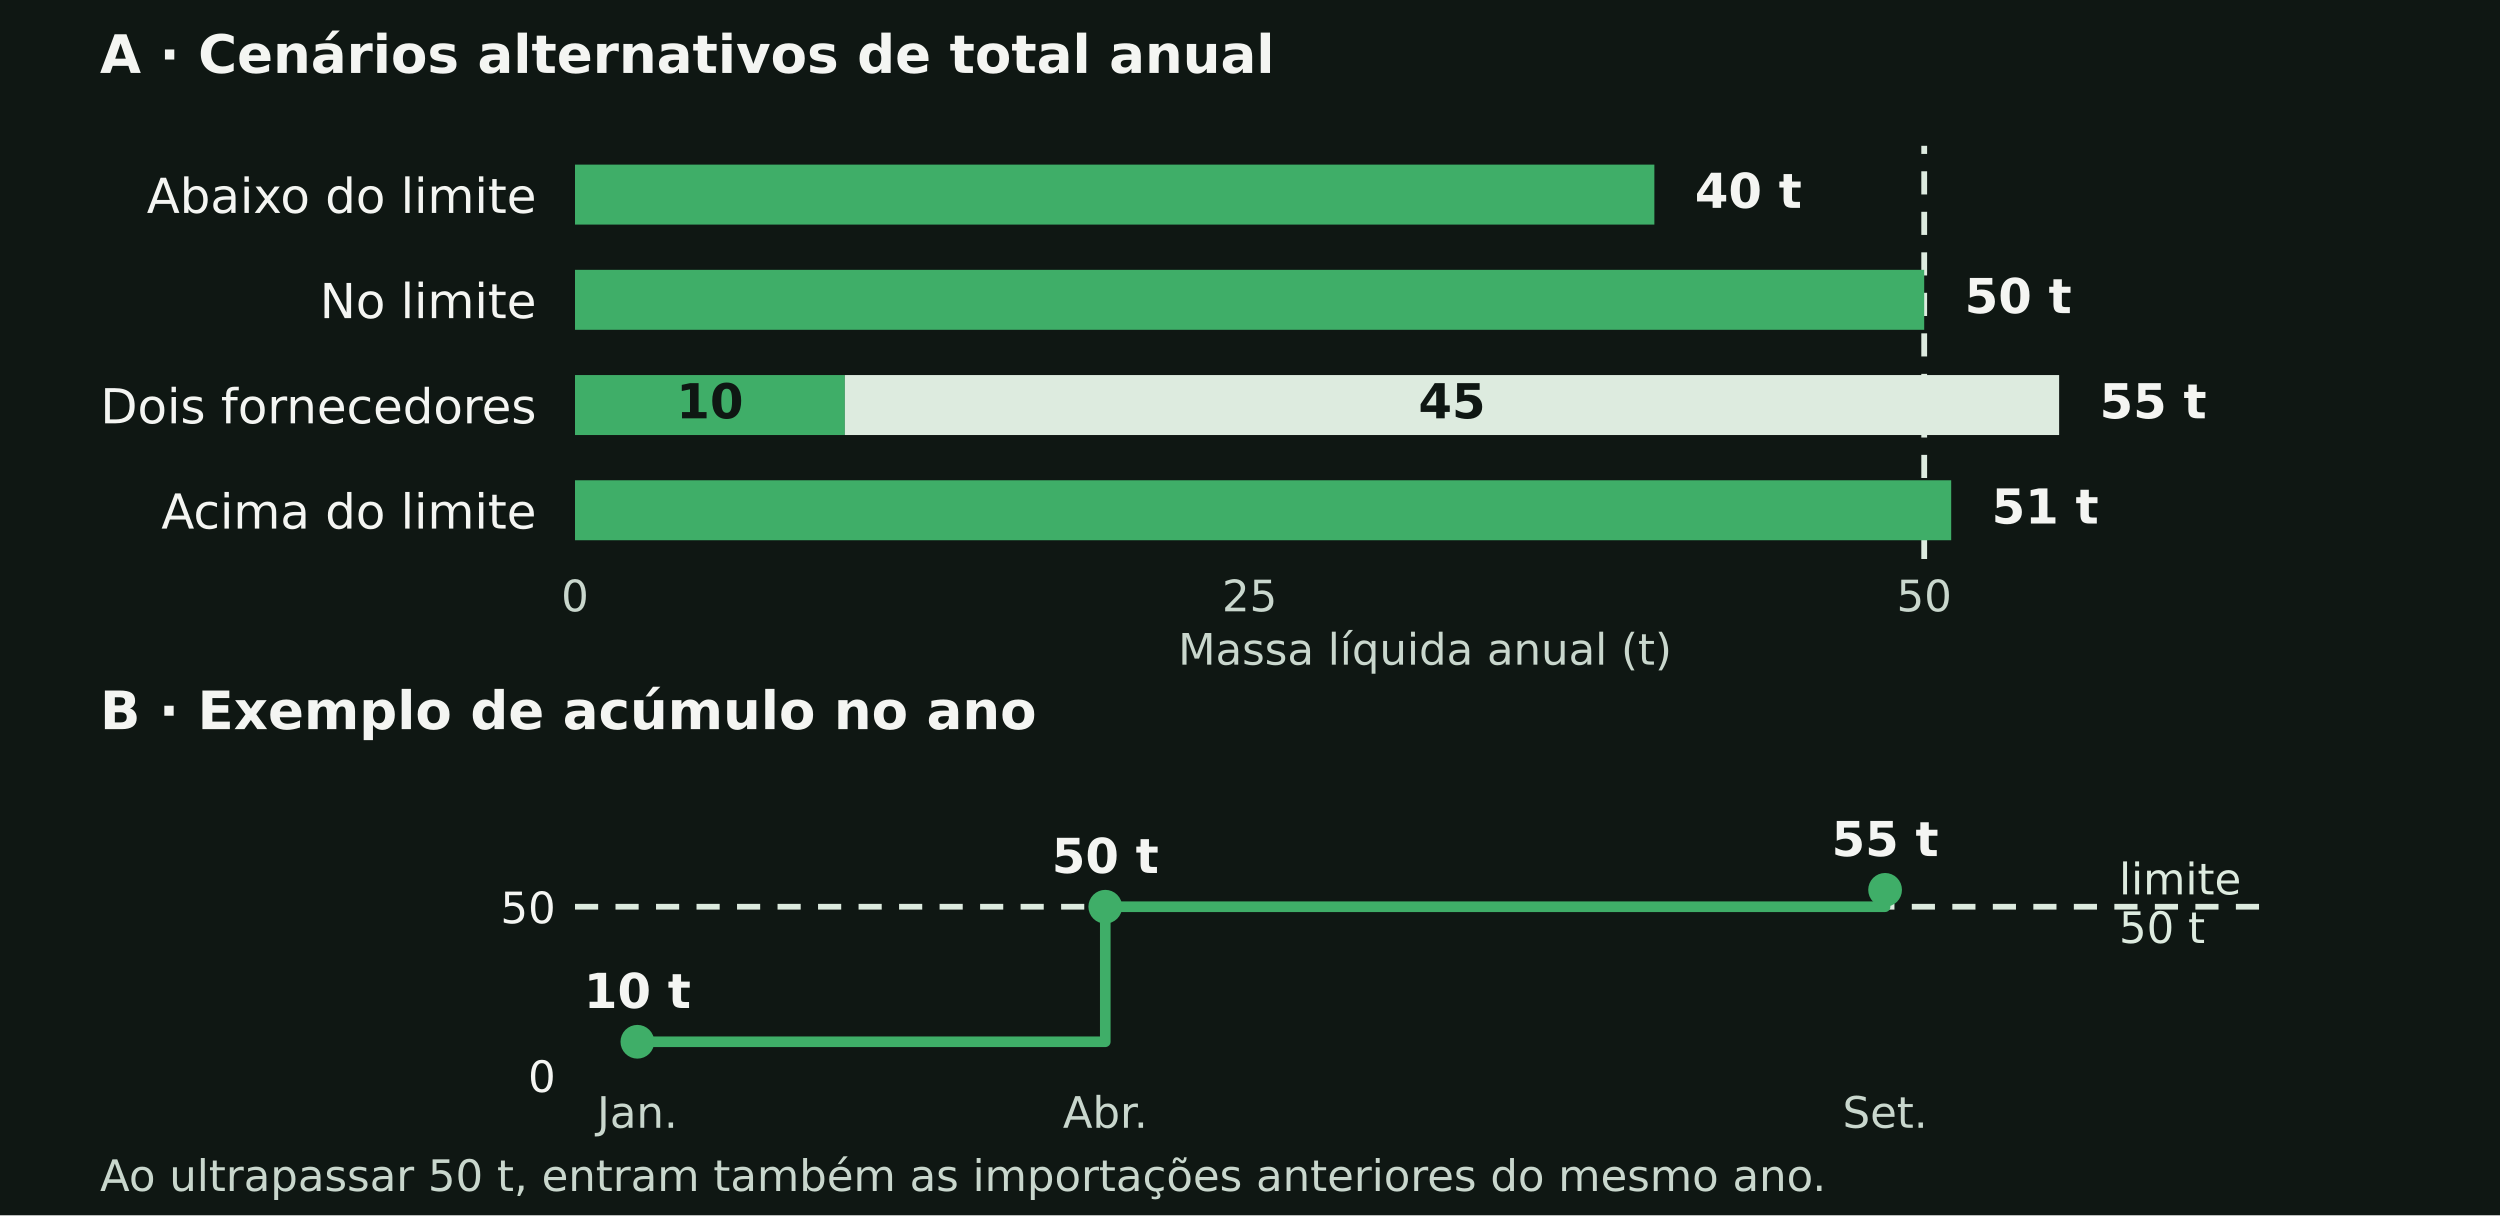
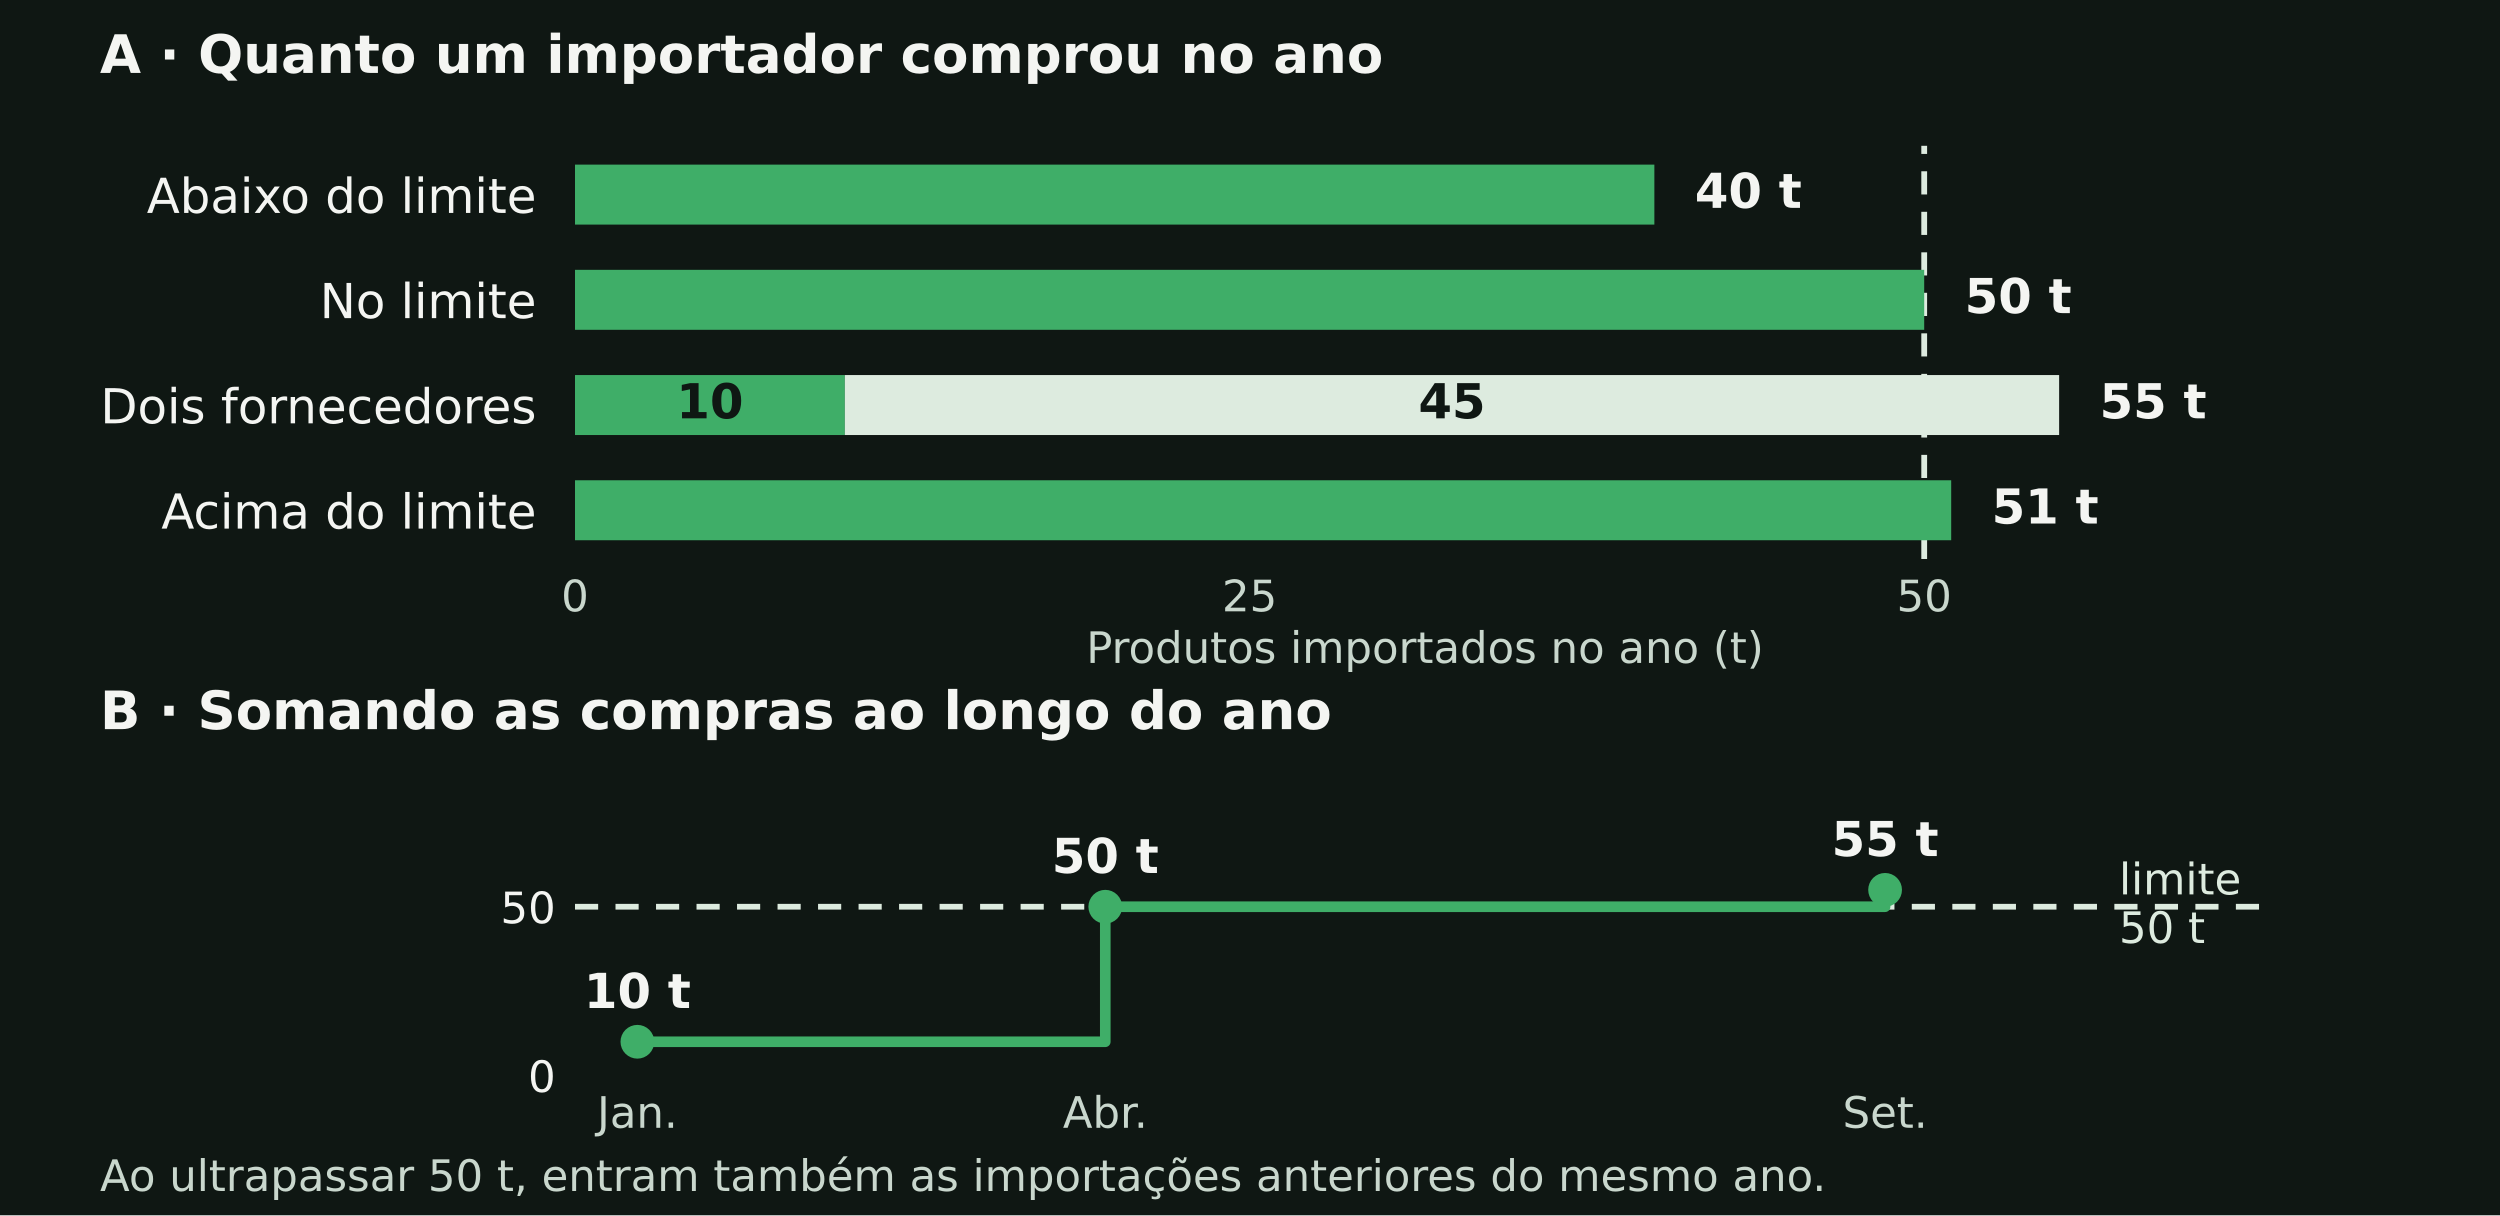
<svg xmlns="http://www.w3.org/2000/svg" xmlns:xlink="http://www.w3.org/1999/xlink" width="518.4pt" height="252pt" viewBox="0 0 518.4 252" version="1.1">
  <defs>
    <style type="text/css">*{stroke-linejoin: round; stroke-linecap: butt}</style>
  </defs>
  <g id="figure_1">
    <g id="patch_1">
      <path d="M 0 252  L 518.4 252  L 518.4 0  L 0 0  z " style="fill: #0f1713" />
    </g>
    <g id="axes_1">
      <g id="patch_2">
        <path d="M 119.232 115.92  L 471.744 115.92  L 471.744 30.24  L 119.232 30.24  z " style="fill: #0f1713" />
      </g>
      <g id="line2d_1">
-         <path d="M 399.003 115.92  L 399.003 30.24  " clip-path="url(#p6fc8fe5785)" style="fill: none; stroke-dasharray: 4.8,3.6; stroke-dashoffset: 0; stroke: #ddebdf; stroke-width: 1.2" />
+         <path d="M 399.003 115.92  L 399.003 30.24  " clip-path="url(#pad3a63eb92)" style="fill: none; stroke-dasharray: 4.8,3.6; stroke-dashoffset: 0; stroke: #ddebdf; stroke-width: 1.2" />
      </g>
      <g id="patch_3">
-         <path d="M 119.232 34.135  L 343.049 34.135  L 343.049 46.571  L 119.232 46.571  z " clip-path="url(#p6fc8fe5785)" style="fill: #3fae68" />
+         <path d="M 119.232 34.135  L 343.049 34.135  L 343.049 46.571  L 119.232 46.571  z " clip-path="url(#pad3a63eb92)" style="fill: #3fae68" />
      </g>
      <g id="patch_4">
-         <path d="M 119.232 55.953  L 399.003 55.953  L 399.003 68.389  L 119.232 68.389  z " clip-path="url(#p6fc8fe5785)" style="fill: #3fae68" />
+         <path d="M 119.232 55.953  L 399.003 55.953  L 399.003 68.389  L 119.232 68.389  z " clip-path="url(#pad3a63eb92)" style="fill: #3fae68" />
      </g>
      <g id="patch_5">
-         <path d="M 119.232 77.771  L 175.186 77.771  L 175.186 90.207  L 119.232 90.207  z " clip-path="url(#p6fc8fe5785)" style="fill: #3fae68" />
+         <path d="M 119.232 77.771  L 175.186 77.771  L 175.186 90.207  L 119.232 90.207  z " clip-path="url(#pad3a63eb92)" style="fill: #3fae68" />
      </g>
      <g id="patch_6">
-         <path d="M 175.186 77.771  L 426.981 77.771  L 426.981 90.207  L 175.186 90.207  z " clip-path="url(#p6fc8fe5785)" style="fill: #ddebdf" />
+         <path d="M 175.186 77.771  L 426.981 77.771  L 426.981 90.207  L 175.186 90.207  z " clip-path="url(#pad3a63eb92)" style="fill: #ddebdf" />
      </g>
      <g id="patch_7">
-         <path d="M 119.232 99.589  L 404.599 99.589  L 404.599 112.025  L 119.232 112.025  z " clip-path="url(#p6fc8fe5785)" style="fill: #3fae68" />
+         <path d="M 119.232 99.589  L 404.599 99.589  L 404.599 112.025  L 119.232 112.025  z " clip-path="url(#pad3a63eb92)" style="fill: #3fae68" />
      </g>
      <g id="matplotlib.axis_1">
        <g id="xtick_1">
          <g id="line2d_2" />
          <g id="text_1">
            <text style="font-size: 9px; font-family: 'DejaVu Sans'; text-anchor: middle; fill: #c9d7cd" x="119.232" y="126.759" transform="rotate(-0 119.232 126.7586)">0</text>
          </g>
        </g>
        <g id="xtick_2">
          <g id="line2d_3" />
          <g id="text_2">
            <text style="font-size: 9px; font-family: 'DejaVu Sans'; text-anchor: middle; fill: #c9d7cd" x="259.118" y="126.759" transform="rotate(-0 259.1177 126.7586)">25</text>
          </g>
        </g>
        <g id="xtick_3">
          <g id="line2d_4" />
          <g id="text_3">
            <text style="font-size: 9px; font-family: 'DejaVu Sans'; text-anchor: middle; fill: #c9d7cd" x="399.003" y="126.759" transform="rotate(-0 399.0034 126.7586)">50</text>
          </g>
        </g>
        <g id="text_4">
-           <text style="font-size: 9px; font-family: 'DejaVu Sans'; text-anchor: middle; fill: #c9d7cd" x="295.488" y="137.829" transform="rotate(-0 295.488 137.8289)">Massa líquida anual (t)</text>
+           <text style="font-size: 9px; font-family: 'DejaVu Sans'; text-anchor: middle; fill: #c9d7cd" x="295.488" y="137.469" transform="rotate(-0 295.488 137.4689)">Produtos importados no ano (t)</text>
        </g>
      </g>
      <g id="matplotlib.axis_2">
        <g id="ytick_1">
          <g id="line2d_5" />
          <g id="text_5">
            <text style="font-size: 10px; font-family: 'DejaVu Sans'; text-anchor: end; fill: #f4f5f2" x="111.232" y="44.152" transform="rotate(-0 111.232 44.15195)">Abaixo do limite</text>
          </g>
        </g>
        <g id="ytick_2">
          <g id="line2d_6" />
          <g id="text_6">
            <text style="font-size: 10px; font-family: 'DejaVu Sans'; text-anchor: end; fill: #f4f5f2" x="111.232" y="65.97" transform="rotate(-0 111.232 65.97013)">No limite</text>
          </g>
        </g>
        <g id="ytick_3">
          <g id="line2d_7" />
          <g id="text_7">
            <text style="font-size: 10px; font-family: 'DejaVu Sans'; text-anchor: end; fill: #f4f5f2" x="111.232" y="87.788" transform="rotate(-0 111.232 87.78831)">Dois fornecedores</text>
          </g>
        </g>
        <g id="ytick_4">
          <g id="line2d_8" />
          <g id="text_8">
            <text style="font-size: 10px; font-family: 'DejaVu Sans'; text-anchor: end; fill: #f4f5f2" x="111.232" y="109.606" transform="rotate(-0 111.232 109.6065)">Acima do limite</text>
          </g>
        </g>
      </g>
      <g id="text_9">
        <text style="font-weight: 700; font-size: 10px; font-family: 'DejaVu Sans'; text-anchor: start; fill: #f4f5f2" x="351.442" y="43.112" transform="rotate(-0 351.4423 43.1121)">40 t</text>
      </g>
      <g id="text_10">
        <text style="font-weight: 700; font-size: 10px; font-family: 'DejaVu Sans'; text-anchor: start; fill: #f4f5f2" x="407.397" y="64.93" transform="rotate(-0 407.3966 64.93028)">50 t</text>
      </g>
      <g id="text_11">
        <text style="font-weight: 700; font-size: 10px; font-family: 'DejaVu Sans'; text-anchor: middle; fill: #0f1713" x="147.209" y="86.748" transform="rotate(-0 147.2091 86.74847)">10</text>
      </g>
      <g id="text_12">
        <text style="font-weight: 700; font-size: 10px; font-family: 'DejaVu Sans'; text-anchor: middle; fill: #0f1713" x="301.083" y="86.748" transform="rotate(-0 301.0834 86.74847)">45</text>
      </g>
      <g id="text_13">
        <text style="font-weight: 700; font-size: 10px; font-family: 'DejaVu Sans'; text-anchor: start; fill: #f4f5f2" x="435.374" y="86.748" transform="rotate(-0 435.3737 86.74847)">55 t</text>
      </g>
      <g id="text_14">
        <text style="font-weight: 700; font-size: 10px; font-family: 'DejaVu Sans'; text-anchor: start; fill: #f4f5f2" x="412.992" y="108.567" transform="rotate(-0 412.992 108.5666)">51 t</text>
      </g>
    </g>
    <g id="axes_2">
      <g id="patch_8">
        <path d="M 119.232 223.02  L 471.744 223.02  L 471.744 172.62  L 119.232 172.62  z " style="fill: #0f1713" />
      </g>
      <g id="matplotlib.axis_3">
        <g id="xtick_4">
          <g id="line2d_9" />
          <g id="text_15">
            <text style="font-size: 9px; font-family: 'DejaVu Sans'; text-anchor: middle; fill: #c9d7cd" x="132.168" y="233.859" transform="rotate(-0 132.1682 233.8586)">Jan.</text>
          </g>
        </g>
        <g id="xtick_5">
          <g id="line2d_10" />
          <g id="text_16">
            <text style="font-size: 9px; font-family: 'DejaVu Sans'; text-anchor: middle; fill: #c9d7cd" x="229.19" y="233.859" transform="rotate(-0 229.1899 233.8586)">Abr.</text>
          </g>
        </g>
        <g id="xtick_6">
          <g id="line2d_11" />
          <g id="text_17">
            <text style="font-size: 9px; font-family: 'DejaVu Sans'; text-anchor: middle; fill: #c9d7cd" x="390.893" y="233.859" transform="rotate(-0 390.8926 233.8586)">Set.</text>
          </g>
        </g>
      </g>
      <g id="matplotlib.axis_4">
        <g id="ytick_5">
          <g id="line2d_12" />
          <g id="text_18">
            <text style="font-size: 9px; font-family: 'DejaVu Sans'; text-anchor: end; fill: #f4f5f2" x="115.232" y="226.439" transform="rotate(-0 115.232 226.4393)">0</text>
          </g>
        </g>
        <g id="ytick_6">
          <g id="line2d_13" />
          <g id="text_19">
            <text style="font-size: 9px; font-family: 'DejaVu Sans'; text-anchor: end; fill: #f4f5f2" x="115.232" y="191.439" transform="rotate(-0 115.232 191.4393)">50</text>
          </g>
        </g>
      </g>
      <g id="line2d_14">
-         <path d="M 119.232 188.02  L 471.744 188.02  " clip-path="url(#pfb299c6401)" style="fill: none; stroke-dasharray: 4.8,3.6; stroke-dashoffset: 0; stroke: #ddebdf; stroke-width: 1.2" />
+         <path d="M 119.232 188.02  L 471.744 188.02  " clip-path="url(#p71124ebd94)" style="fill: none; stroke-dasharray: 4.8,3.6; stroke-dashoffset: 0; stroke: #ddebdf; stroke-width: 1.2" />
      </g>
      <g id="line2d_15">
-         <path d="M 132.168 216.02  L 229.19 216.02  L 229.19 188.02  L 390.893 188.02  L 390.893 184.52  " clip-path="url(#pfb299c6401)" style="fill: none; stroke: #3fae68; stroke-width: 2.2; stroke-linecap: square" />
+         <path d="M 132.168 216.02  L 229.19 216.02  L 229.19 188.02  L 390.893 188.02  L 390.893 184.52  " clip-path="url(#p71124ebd94)" style="fill: none; stroke: #3fae68; stroke-width: 2.2; stroke-linecap: square" />
        <defs>
-           <path id="m4543dbae63" d="M 0 3  C 0.796 3 1.559 2.684 2.121 2.121  C 2.684 1.559 3 0.796 3 0  C 3 -0.796 2.684 -1.559 2.121 -2.121  C 1.559 -2.684 0.796 -3 0 -3  C -0.796 -3 -1.559 -2.684 -2.121 -2.121  C -2.684 -1.559 -3 -0.796 -3 0  C -3 0.796 -2.684 1.559 -2.121 2.121  C -1.559 2.684 -0.796 3 0 3  z " style="stroke: #3fae68" />
+           <path id="m3cbe1be721" d="M 0 3  C 0.796 3 1.559 2.684 2.121 2.121  C 2.684 1.559 3 0.796 3 0  C 3 -0.796 2.684 -1.559 2.121 -2.121  C 1.559 -2.684 0.796 -3 0 -3  C -0.796 -3 -1.559 -2.684 -2.121 -2.121  C -2.684 -1.559 -3 -0.796 -3 0  C -3 0.796 -2.684 1.559 -2.121 2.121  C -1.559 2.684 -0.796 3 0 3  z " style="stroke: #3fae68" />
        </defs>
-         <g clip-path="url(#pfb299c6401)">
-           <use xlink:href="#m4543dbae63" x="132.168" y="216.02" style="fill: #3fae68; stroke: #3fae68" />
-           <use xlink:href="#m4543dbae63" x="229.19" y="188.02" style="fill: #3fae68; stroke: #3fae68" />
-           <use xlink:href="#m4543dbae63" x="390.893" y="184.52" style="fill: #3fae68; stroke: #3fae68" />
+         <g clip-path="url(#p71124ebd94)">
+           <use xlink:href="#m3cbe1be721" x="132.168" y="216.02" style="fill: #3fae68; stroke: #3fae68" />
+           <use xlink:href="#m3cbe1be721" x="229.19" y="188.02" style="fill: #3fae68; stroke: #3fae68" />
+           <use xlink:href="#m3cbe1be721" x="390.893" y="184.52" style="fill: #3fae68; stroke: #3fae68" />
        </g>
      </g>
      <g id="text_20">
        <text style="font-weight: 700; font-size: 10px; font-family: 'DejaVu Sans'; text-anchor: middle; fill: #f4f5f2" x="132.168" y="209.02" transform="rotate(-0 132.1682 209.02)">10 t</text>
      </g>
      <g id="text_21">
        <text style="font-weight: 700; font-size: 10px; font-family: 'DejaVu Sans'; text-anchor: middle; fill: #f4f5f2" x="229.19" y="181.02" transform="rotate(-0 229.1899 181.02)">50 t</text>
      </g>
      <g id="text_22">
        <text style="font-weight: 700; font-size: 10px; font-family: 'DejaVu Sans'; text-anchor: middle; fill: #f4f5f2" x="390.893" y="177.52" transform="rotate(-0 390.8926 177.52)">55 t</text>
      </g>
      <g id="text_23">
        <text style="font-size: 9px; font-family: 'DejaVu Sans'; fill: #ddebdf" transform="translate(439.4035 185.4644)">limite</text>
        <text style="font-size: 9px; font-family: 'DejaVu Sans'; fill: #ddebdf" transform="translate(439.4035 195.5425)">50 t</text>
      </g>
    </g>
    <g id="text_24">
-       <text style="font-weight: 700; font-size: 11px; font-family: 'DejaVu Sans'; text-anchor: start; fill: #f4f5f2" x="20.736" y="15.12" transform="rotate(-0 20.736 15.12)">A · Cenários alternativos de total anual</text>
+       <text style="font-weight: 700; font-size: 11px; font-family: 'DejaVu Sans'; text-anchor: start; fill: #f4f5f2" x="20.736" y="15.12" transform="rotate(-0 20.736 15.12)">A · Quanto um importador comprou no ano</text>
    </g>
    <g id="text_25">
-       <text style="font-weight: 700; font-size: 11px; font-family: 'DejaVu Sans'; text-anchor: start; fill: #f4f5f2" x="20.736" y="151.2" transform="rotate(-0 20.736 151.2)">B · Exemplo de acúmulo no ano</text>
+       <text style="font-weight: 700; font-size: 11px; font-family: 'DejaVu Sans'; text-anchor: start; fill: #f4f5f2" x="20.736" y="151.2" transform="rotate(-0 20.736 151.2)">B · Somando as compras ao longo do ano</text>
    </g>
    <g id="text_26">
      <text style="font-size: 9px; font-family: 'DejaVu Sans'; text-anchor: start; fill: #c9d7cd" x="20.736" y="246.96" transform="rotate(-0 20.736 246.96)">Ao ultrapassar 50 t, entram também as importações anteriores do mesmo ano.</text>
    </g>
  </g>
  <defs>
-     <clipPath id="p6fc8fe5785">
+     <clipPath id="pad3a63eb92">
      <rect x="119.232" y="30.24" width="352.512" height="85.68" />
    </clipPath>
-     <clipPath id="pfb299c6401">
+     <clipPath id="p71124ebd94">
      <rect x="119.232" y="172.62" width="352.512" height="50.4" />
    </clipPath>
  </defs>
</svg>
